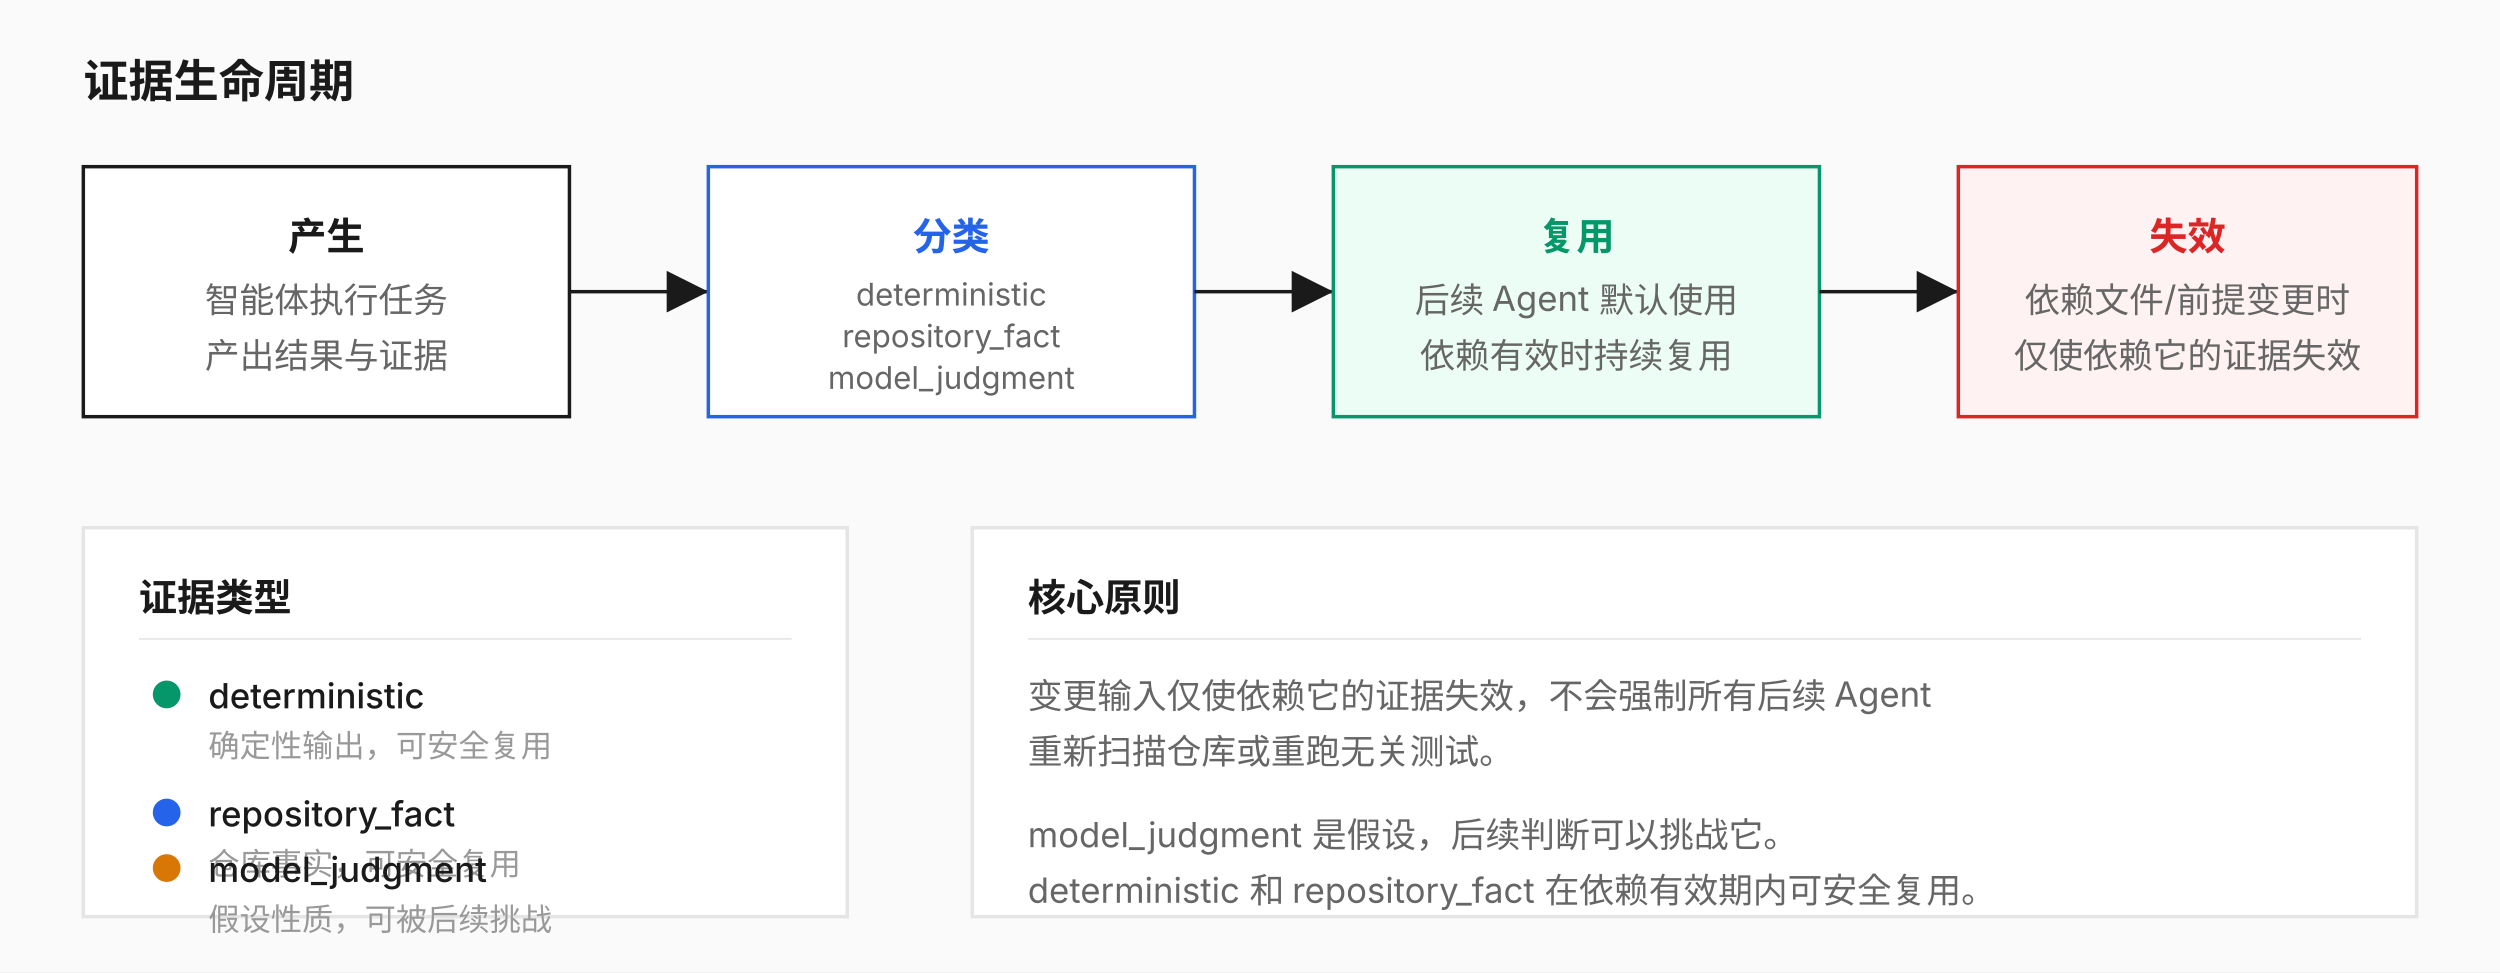
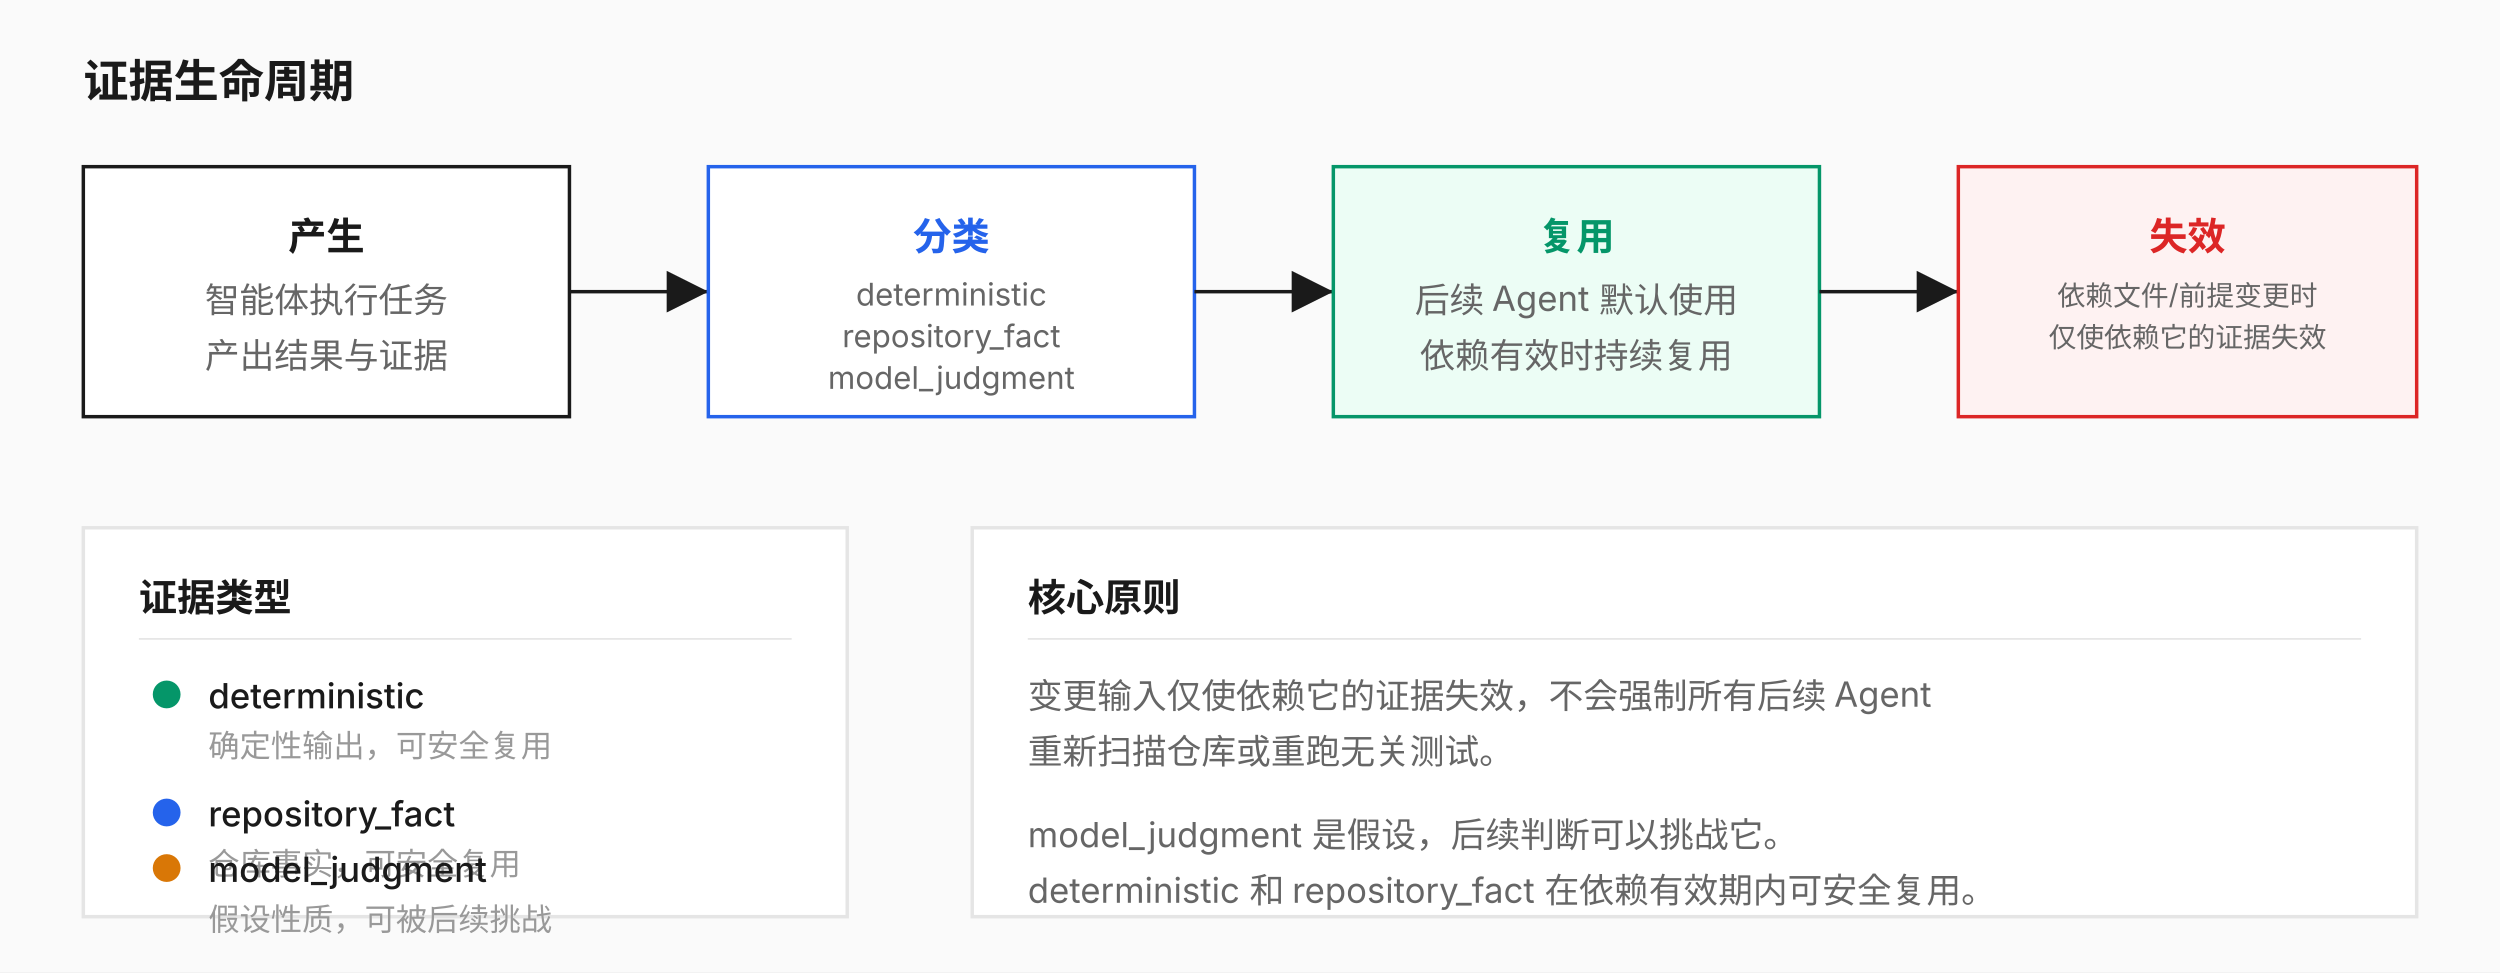
<svg xmlns="http://www.w3.org/2000/svg" viewBox="0 0 1440 560" fill="none" font-family="Inter, Helvetica, 'Noto Sans SC', sans-serif">
  <rect width="1440" height="560" fill="#fafafa" />
  <text x="48" y="56" fill="#1a1a1a" font-size="26" font-weight="600">证据生命周期</text>
  <rect x="48" y="96" width="280" height="144" rx="0" fill="#fff" stroke="#1a1a1a" stroke-width="2" />
  <text x="188" y="144" text-anchor="middle" fill="#1a1a1a" font-size="22" font-weight="600">产生</text>
  <text x="188" y="180" text-anchor="middle" fill="#666" font-size="20">智能体执行任务</text>
  <text x="188" y="212" text-anchor="middle" fill="#666" font-size="20">产出结果与证据</text>
  <line x1="328" y1="168" x2="408" y2="168" stroke="#1a1a1a" stroke-width="2" marker-end="url(#e-arrow)" />
  <rect x="408" y="96" width="280" height="144" rx="0" fill="#fff" stroke="#2563eb" stroke-width="2" />
  <text x="548" y="144" text-anchor="middle" fill="#2563eb" font-size="22" font-weight="600">分类</text>
  <text x="548" y="176" text-anchor="middle" fill="#666" font-size="18">deterministic</text>
  <text x="548" y="200" text-anchor="middle" fill="#666" font-size="18">repository_fact</text>
  <text x="548" y="224" text-anchor="middle" fill="#666" font-size="18">model_judgment</text>
  <line x1="688" y1="168" x2="768" y2="168" stroke="#1a1a1a" stroke-width="2" marker-end="url(#e-arrow)" />
  <rect x="768" y="96" width="280" height="144" rx="0" fill="#ecfdf5" stroke="#059669" stroke-width="2" />
  <text x="908" y="144" text-anchor="middle" fill="#059669" font-size="22" font-weight="600">复用</text>
  <text x="908" y="180" text-anchor="middle" fill="#666" font-size="20">后续 Agent 默认使用</text>
  <text x="908" y="212" text-anchor="middle" fill="#666" font-size="20">依赖有效时持续复用</text>
  <line x1="1048" y1="168" x2="1128" y2="168" stroke="#1a1a1a" stroke-width="2" marker-end="url(#e-arrow)" />
  <rect x="1128" y="96" width="264" height="144" rx="0" fill="#fef2f2" stroke="#dc2626" stroke-width="2" />
  <text x="1260" y="144" text-anchor="middle" fill="#dc2626" font-size="22" font-weight="600">失效</text>
-   <text x="1260" y="180" text-anchor="middle" fill="#666" font-size="20">依赖文件/前提变更时</text>
-   <text x="1260" y="212" text-anchor="middle" fill="#666" font-size="20">仅使依赖它的证据失效</text>
+   <text x="1260" y="176" text-anchor="middle" fill="#666" font-size="16">依赖文件/前提变更时</text>
+   <text x="1260" y="200" text-anchor="middle" fill="#666" font-size="16">仅使依赖它的证据失效</text>
  <rect x="48" y="304" width="440" height="224" rx="0" fill="#fff" stroke="#e5e5e5" stroke-width="2" />
  <text x="80" y="352" fill="#1a1a1a" font-size="22" font-weight="600">证据类型</text>
  <line x1="80" y1="368" x2="456" y2="368" stroke="#e5e5e5" stroke-width="1" />
  <circle cx="96" cy="400" r="8" fill="#059669" />
  <text x="120" y="408" fill="#1a1a1a" font-size="20" font-weight="500">deterministic</text>
  <text x="120" y="436" fill="#999" font-size="18">确定性输出，可安全复用</text>
  <circle cx="96" cy="468" r="8" fill="#2563eb" />
  <text x="120" y="476" fill="#1a1a1a" font-size="20" font-weight="500">repository_fact</text>
  <text x="120" y="504" fill="#999" font-size="18">仓库事实，可安全复用</text>
  <circle cx="96" cy="500" r="8" fill="#d97706" />
  <text x="120" y="508" fill="#1a1a1a" font-size="20" font-weight="500">model_judgment</text>
  <text x="120" y="536" fill="#999" font-size="18">假设性质，可被后续挑战</text>
  <rect x="560" y="304" width="832" height="224" rx="0" fill="#fff" stroke="#e5e5e5" stroke-width="2" />
  <text x="592" y="352" fill="#1a1a1a" font-size="22" font-weight="600">核心原则</text>
  <line x1="592" y1="368" x2="1360" y2="368" stroke="#e5e5e5" stroke-width="1" />
  <text x="592" y="408" fill="#666" font-size="20">变更输入仅使依赖它的证据失效，不会强制所有后续 Agent</text>
  <text x="592" y="440" fill="#666" font-size="20">重新扫描仓库或重跑无关测试。</text>
  <text x="592" y="488" fill="#666" font-size="20">model_judgment 是假设，后续判断可以挑战它。</text>
  <text x="592" y="520" fill="#666" font-size="20">deterministic 和 repository_fact 在依赖有效期内可安全复用。</text>
  <defs>
    <marker id="e-arrow" viewBox="0 0 16 16" refX="16" refY="8" markerWidth="12" markerHeight="12" orient="auto-start-reverse">
      <path d="M0,0 L16,8 L0,16 Z" fill="#1a1a1a" />
    </marker>
  </defs>
</svg>
